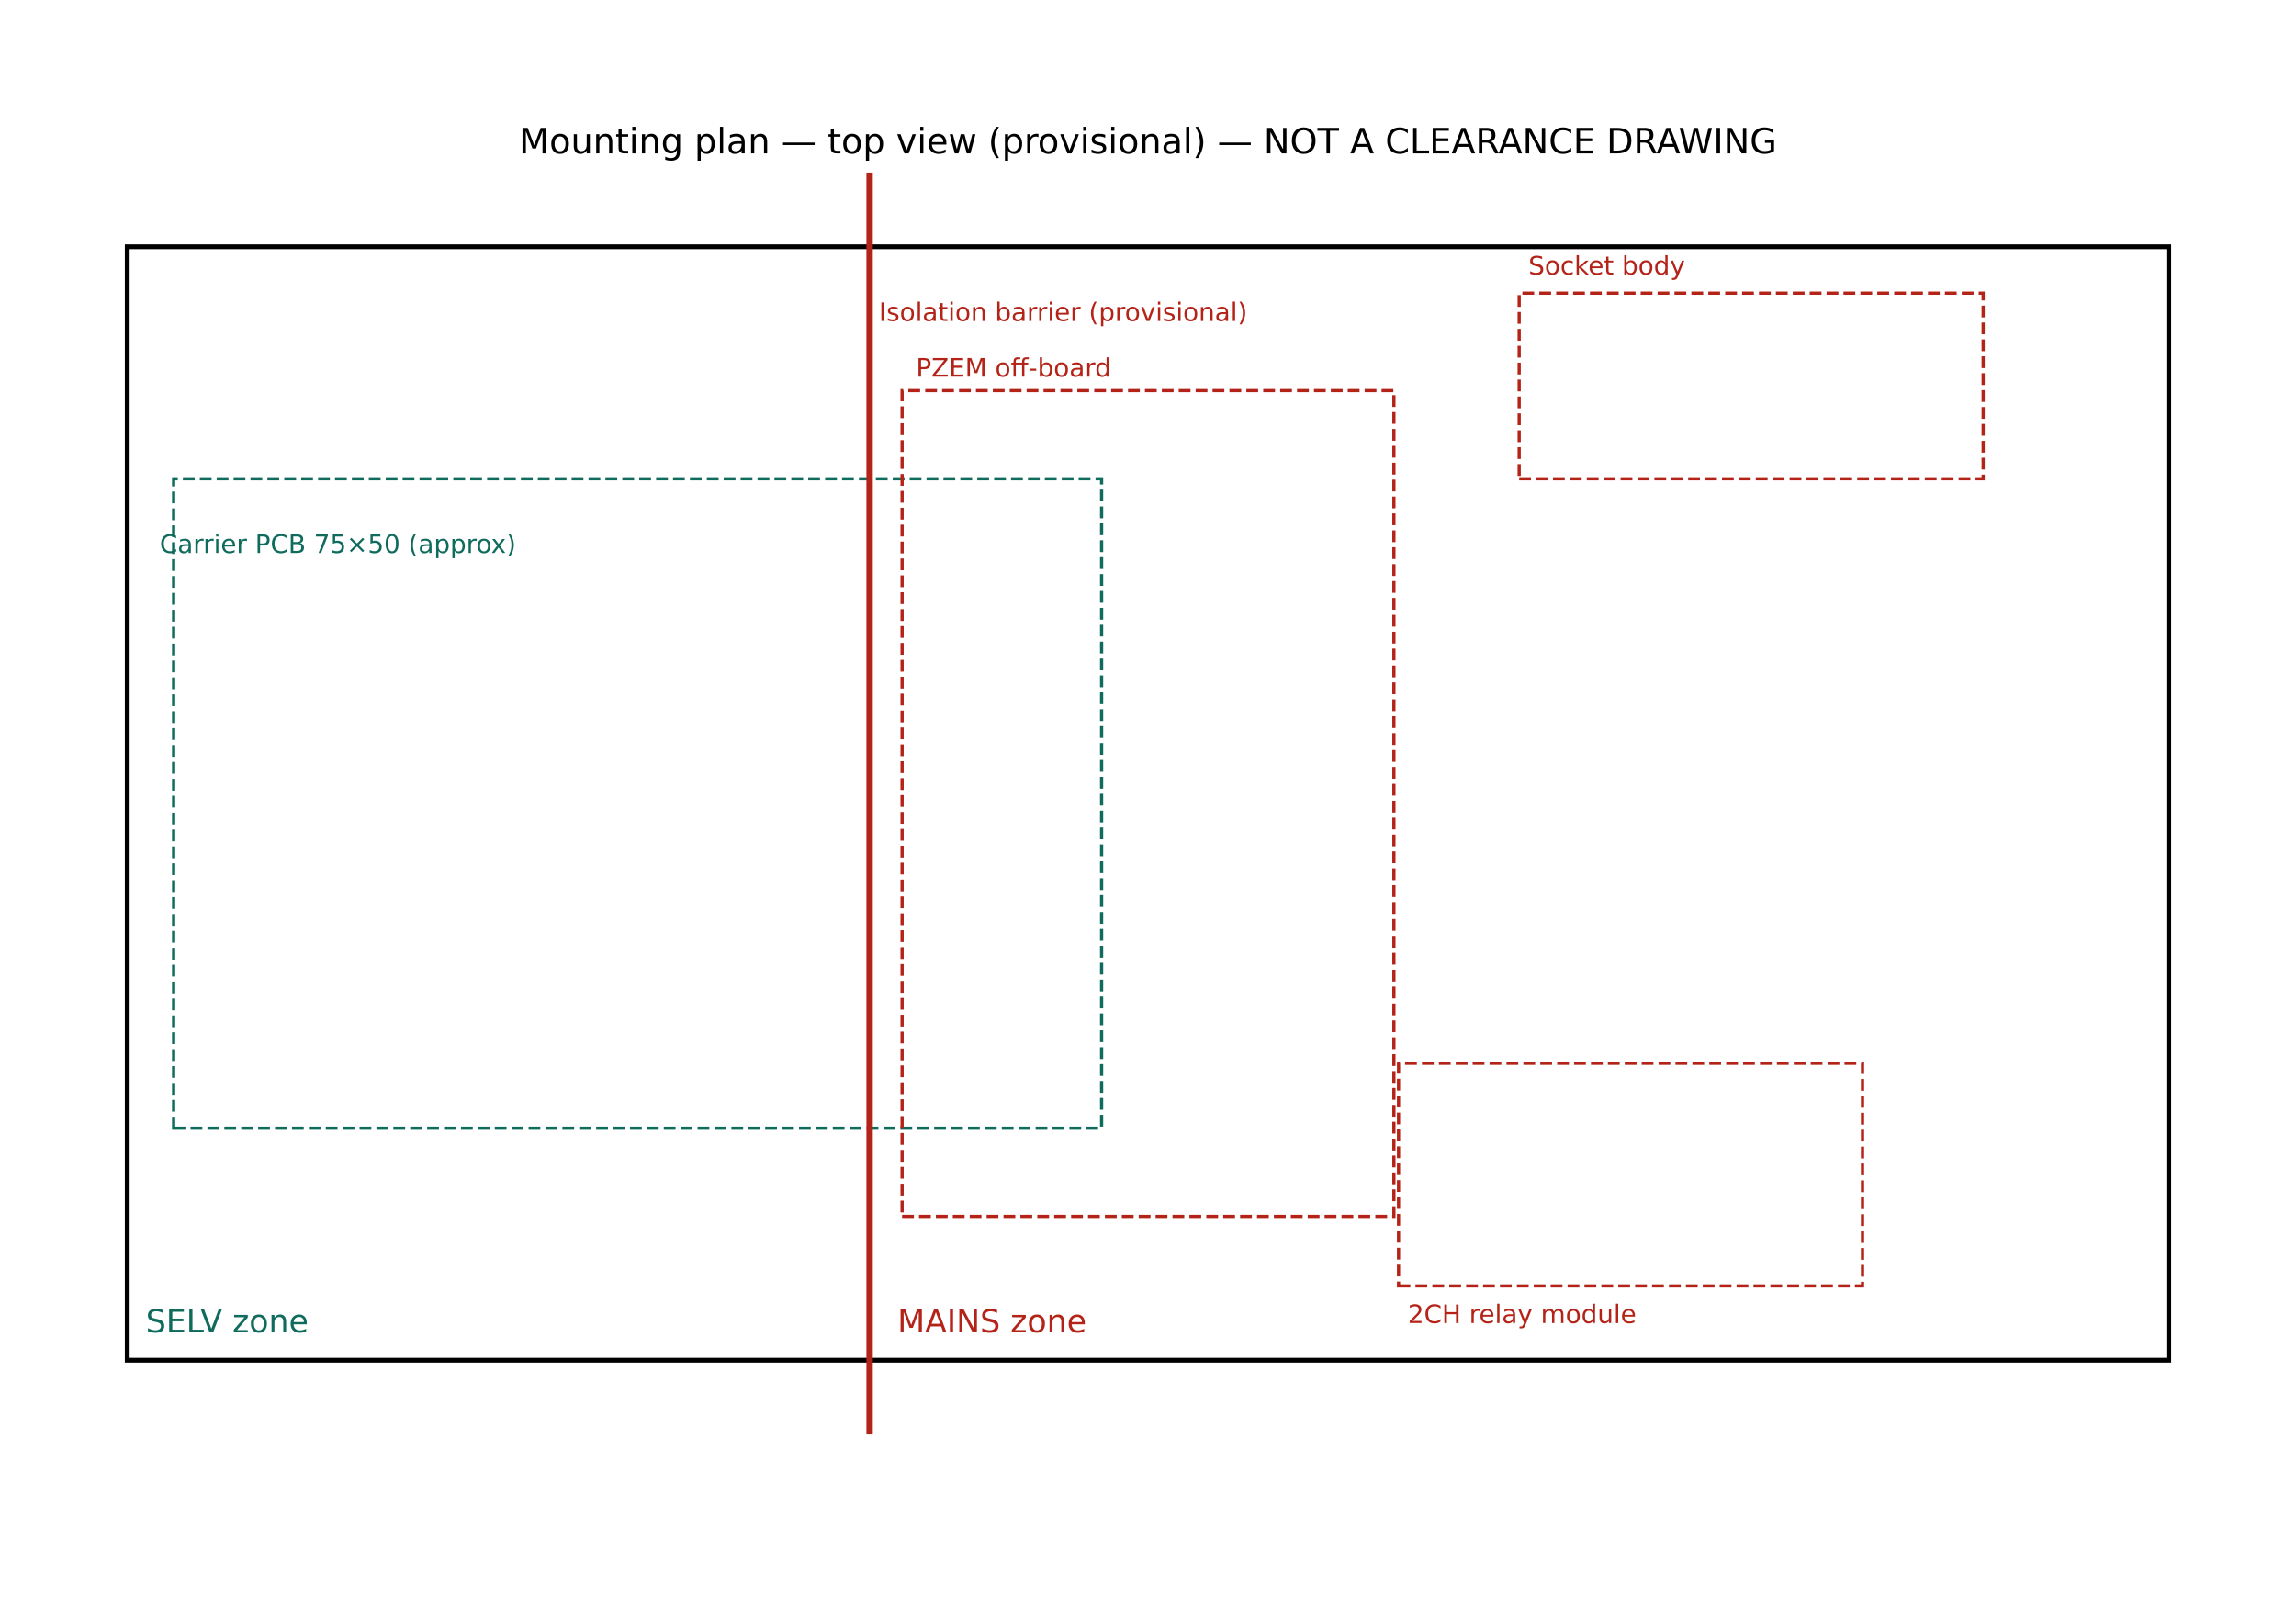
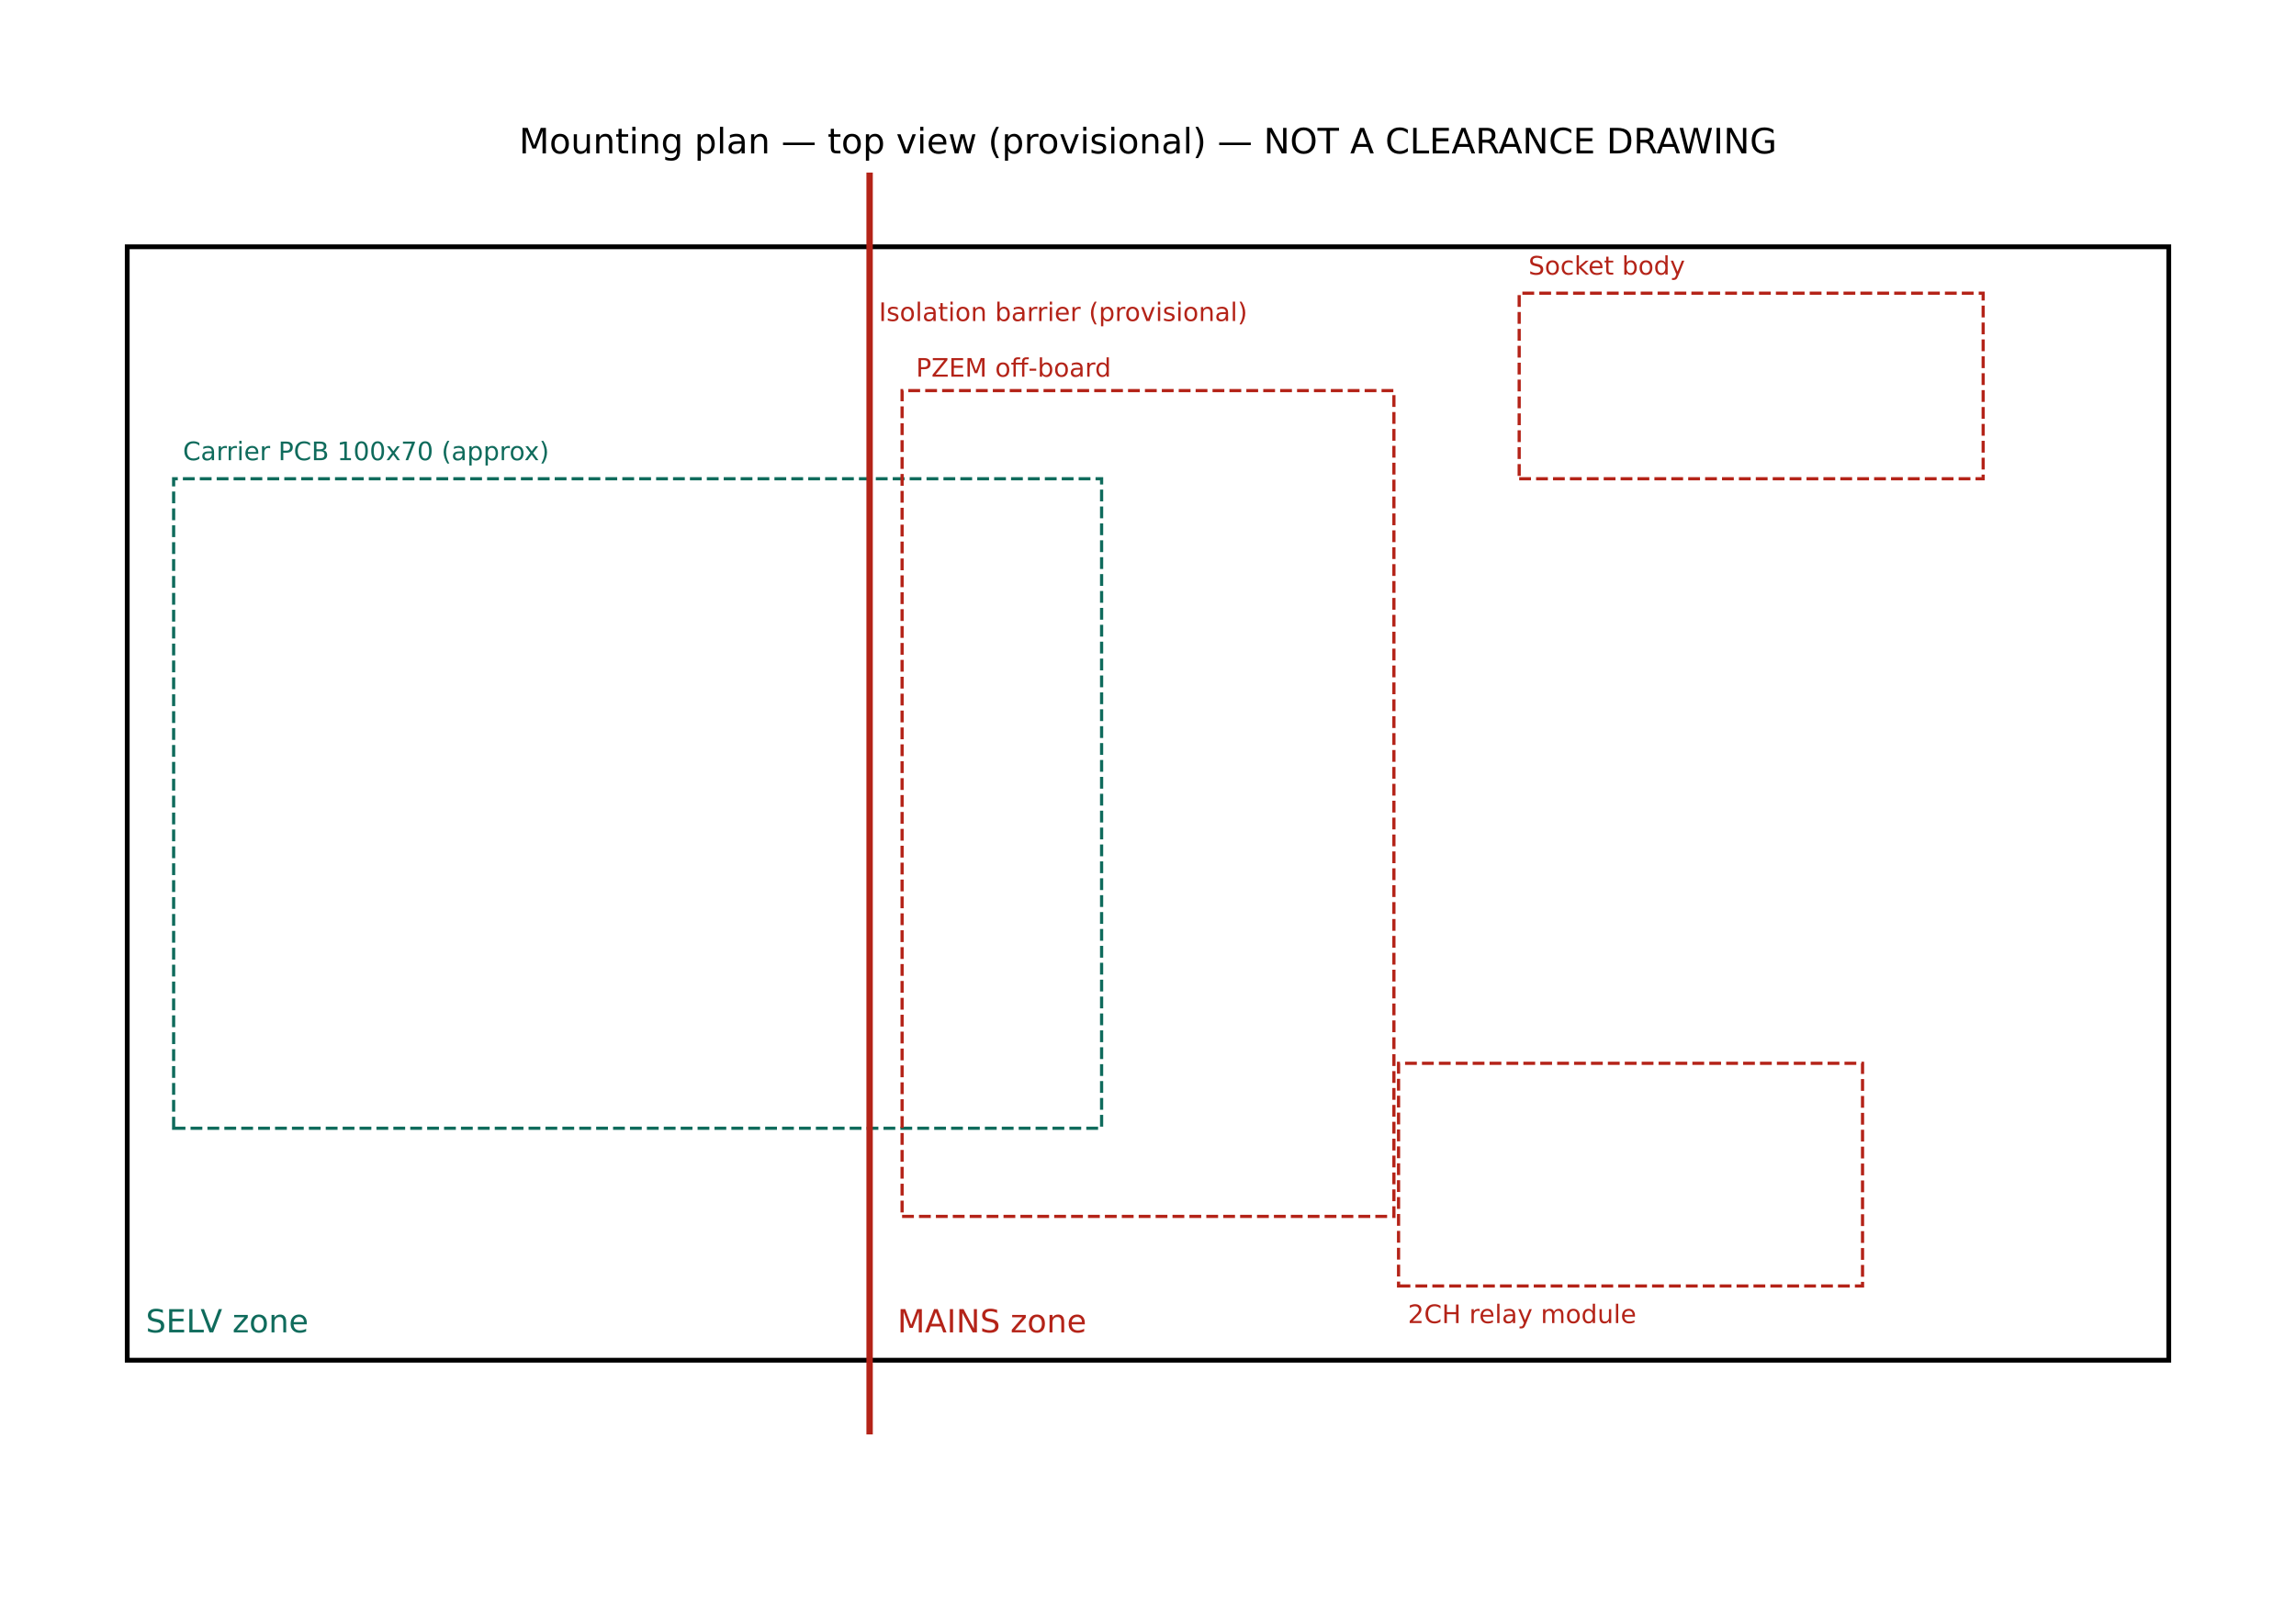
<svg xmlns="http://www.w3.org/2000/svg" xmlns:xlink="http://www.w3.org/1999/xlink" width="720pt" height="504pt" viewBox="0 0 720 504" version="1.1">
  <defs>
    <style type="text/css">*{stroke-linejoin: round; stroke-linecap: butt}</style>
  </defs>
  <g id="figure_1">
    <g id="patch_1">
      <path d="M 0 504  L 720 504  L 720 0  L 0 0  z " style="fill: #ffffff" />
    </g>
    <g id="axes_1">
      <g id="patch_2">
-         <path d="M 39.9 426.6  L 680.1 426.6  L 680.1 77.4  L 39.9 77.4  L 39.9 426.6  z " clip-path="url(#p5118c39126)" style="fill: none; stroke: #000000; stroke-width: 1.5; stroke-linejoin: miter" />
+         <path d="M 39.9 426.6  L 680.1 426.6  L 680.1 77.4  L 39.9 77.4  L 39.9 426.6  z " clip-path="url(#p730efaa1d4)" style="fill: none; stroke: #000000; stroke-width: 1.5; stroke-linejoin: miter" />
      </g>
      <g id="patch_3">
-         <path d="M 54.45 353.85  L 345.45 353.85  L 345.45 150.15  L 54.45 150.15  L 54.45 353.85  z " clip-path="url(#p5118c39126)" style="fill: none; stroke-dasharray: 3.7,1.6; stroke-dashoffset: 0; stroke: #0f6b5c; stroke-linejoin: miter" />
+         <path d="M 54.45 353.85  L 345.45 353.85  L 345.45 150.15  L 54.45 150.15  L 54.45 353.85  z " clip-path="url(#p730efaa1d4)" style="fill: none; stroke-dasharray: 3.7,1.6; stroke-dashoffset: 0; stroke: #0f6b5c; stroke-linejoin: miter" />
      </g>
      <g id="patch_4">
-         <path d="M 282.885 381.495  L 437.115 381.495  L 437.115 122.505  L 282.885 122.505  L 282.885 381.495  z " clip-path="url(#p5118c39126)" style="fill: none; stroke-dasharray: 3.7,1.6; stroke-dashoffset: 0; stroke: #b42318; stroke-linejoin: miter" />
+         <path d="M 282.885 381.495  L 437.115 381.495  L 437.115 122.505  L 282.885 122.505  L 282.885 381.495  z " clip-path="url(#p730efaa1d4)" style="fill: none; stroke-dasharray: 3.7,1.6; stroke-dashoffset: 0; stroke: #b42318; stroke-linejoin: miter" />
      </g>
      <g id="patch_5">
-         <path d="M 438.57 403.32  L 584.07 403.32  L 584.07 333.48  L 438.57 333.48  L 438.57 403.32  z " clip-path="url(#p5118c39126)" style="fill: none; stroke-dasharray: 3.7,1.6; stroke-dashoffset: 0; stroke: #b42318; stroke-linejoin: miter" />
+         <path d="M 438.57 403.32  L 584.07 403.32  L 584.07 333.48  L 438.57 333.48  L 438.57 403.32  z " clip-path="url(#p730efaa1d4)" style="fill: none; stroke-dasharray: 3.7,1.6; stroke-dashoffset: 0; stroke: #b42318; stroke-linejoin: miter" />
      </g>
      <g id="patch_6">
-         <path d="M 476.4 150.15  L 621.9 150.15  L 621.9 91.95  L 476.4 91.95  L 476.4 150.15  z " clip-path="url(#p5118c39126)" style="fill: none; stroke-dasharray: 3.7,1.6; stroke-dashoffset: 0; stroke: #b42318; stroke-linejoin: miter" />
+         <path d="M 476.4 150.15  L 621.9 150.15  L 621.9 91.95  L 476.4 91.95  L 476.4 150.15  z " clip-path="url(#p730efaa1d4)" style="fill: none; stroke-dasharray: 3.7,1.6; stroke-dashoffset: 0; stroke: #b42318; stroke-linejoin: miter" />
      </g>
      <g id="line2d_1">
-         <path d="M 272.7 449.88  L 272.7 54.12  " clip-path="url(#p5118c39126)" style="fill: none; stroke: #b42318; stroke-width: 2; stroke-linecap: square" />
+         <path d="M 272.7 449.88  L 272.7 54.12  " clip-path="url(#p730efaa1d4)" style="fill: none; stroke: #b42318; stroke-width: 2; stroke-linecap: square" />
      </g>
      <g id="text_1">
-         <g style="fill: #0f6b5c" transform="translate(50.085 173.43) scale(0.08 -0.08)">
+         <g style="fill: #0f6b5c" transform="translate(57.36 144.33) scale(0.08 -0.08)">
          <defs>
            <path id="DejaVuSans-26" d="M 4122 4306  L 4122 3641  Q 3803 3938 3442 4084  Q 3081 4231 2675 4231  Q 1875 4231 1450 3742  Q 1025 3253 1025 2328  Q 1025 1406 1450 917  Q 1875 428 2675 428  Q 3081 428 3442 575  Q 3803 722 4122 1019  L 4122 359  Q 3791 134 3420 21  Q 3050 -91 2638 -91  Q 1578 -91 968 557  Q 359 1206 359 2328  Q 359 3453 968 4101  Q 1578 4750 2638 4750  Q 3056 4750 3426 4639  Q 3797 4528 4122 4306  z " transform="scale(0.015625)" />
            <path id="DejaVuSans-44" d="M 2194 1759  Q 1497 1759 1228 1600  Q 959 1441 959 1056  Q 959 750 1161 570  Q 1363 391 1709 391  Q 2188 391 2477 730  Q 2766 1069 2766 1631  L 2766 1759  L 2194 1759  z M 3341 1997  L 3341 0  L 2766 0  L 2766 531  Q 2569 213 2275 61  Q 1981 -91 1556 -91  Q 1019 -91 701 211  Q 384 513 384 1019  Q 384 1609 779 1909  Q 1175 2209 1959 2209  L 2766 2209  L 2766 2266  Q 2766 2663 2505 2880  Q 2244 3097 1772 3097  Q 1472 3097 1187 3025  Q 903 2953 641 2809  L 641 3341  Q 956 3463 1253 3523  Q 1550 3584 1831 3584  Q 2591 3584 2966 3190  Q 3341 2797 3341 1997  z " transform="scale(0.015625)" />
            <path id="DejaVuSans-55" d="M 2631 2963  Q 2534 3019 2420 3045  Q 2306 3072 2169 3072  Q 1681 3072 1420 2755  Q 1159 2438 1159 1844  L 1159 0  L 581 0  L 581 3500  L 1159 3500  L 1159 2956  Q 1341 3275 1631 3429  Q 1922 3584 2338 3584  Q 2397 3584 2469 3576  Q 2541 3569 2628 3553  L 2631 2963  z " transform="scale(0.015625)" />
            <path id="DejaVuSans-4c" d="M 603 3500  L 1178 3500  L 1178 0  L 603 0  L 603 3500  z M 603 4863  L 1178 4863  L 1178 4134  L 603 4134  L 603 4863  z " transform="scale(0.015625)" />
            <path id="DejaVuSans-48" d="M 3597 1894  L 3597 1613  L 953 1613  Q 991 1019 1311 708  Q 1631 397 2203 397  Q 2534 397 2845 478  Q 3156 559 3463 722  L 3463 178  Q 3153 47 2828 -22  Q 2503 -91 2169 -91  Q 1331 -91 842 396  Q 353 884 353 1716  Q 353 2575 817 3079  Q 1281 3584 2069 3584  Q 2775 3584 3186 3129  Q 3597 2675 3597 1894  z M 3022 2063  Q 3016 2534 2758 2815  Q 2500 3097 2075 3097  Q 1594 3097 1305 2825  Q 1016 2553 972 2059  L 3022 2063  z " transform="scale(0.015625)" />
            <path id="DejaVuSans-3" transform="scale(0.015625)" />
            <path id="DejaVuSans-33" d="M 1259 4147  L 1259 2394  L 2053 2394  Q 2494 2394 2734 2622  Q 2975 2850 2975 3272  Q 2975 3691 2734 3919  Q 2494 4147 2053 4147  L 1259 4147  z M 628 4666  L 2053 4666  Q 2838 4666 3239 4311  Q 3641 3956 3641 3272  Q 3641 2581 3239 2228  Q 2838 1875 2053 1875  L 1259 1875  L 1259 0  L 628 0  L 628 4666  z " transform="scale(0.015625)" />
            <path id="DejaVuSans-25" d="M 1259 2228  L 1259 519  L 2272 519  Q 2781 519 3026 730  Q 3272 941 3272 1375  Q 3272 1813 3026 2020  Q 2781 2228 2272 2228  L 1259 2228  z M 1259 4147  L 1259 2741  L 2194 2741  Q 2656 2741 2882 2914  Q 3109 3088 3109 3444  Q 3109 3797 2882 3972  Q 2656 4147 2194 4147  L 1259 4147  z M 628 4666  L 2241 4666  Q 2963 4666 3353 4366  Q 3744 4066 3744 3513  Q 3744 3084 3544 2831  Q 3344 2578 2956 2516  Q 3422 2416 3680 2098  Q 3938 1781 3938 1306  Q 3938 681 3513 340  Q 3088 0 2303 0  L 628 0  L 628 4666  z " transform="scale(0.015625)" />
+             <path id="DejaVuSans-14" d="M 794 531  L 1825 531  L 1825 4091  L 703 3866  L 703 4441  L 1819 4666  L 2450 4666  L 2450 531  L 3481 531  L 3481 0  L 794 0  L 794 531  z " transform="scale(0.015625)" />
+             <path id="DejaVuSans-13" d="M 2034 4250  Q 1547 4250 1301 3770  Q 1056 3291 1056 2328  Q 1056 1369 1301 889  Q 1547 409 2034 409  Q 2525 409 2770 889  Q 3016 1369 3016 2328  Q 3016 3291 2770 3770  Q 2525 4250 2034 4250  z M 2034 4750  Q 2819 4750 3233 4129  Q 3647 3509 3647 2328  Q 3647 1150 3233 529  Q 2819 -91 2034 -91  Q 1250 -91 836 529  Q 422 1150 422 2328  Q 422 3509 836 4129  Q 1250 4750 2034 4750  z " transform="scale(0.015625)" />
+             <path id="DejaVuSans-5b" d="M 3513 3500  L 2247 1797  L 3578 0  L 2900 0  L 1881 1375  L 863 0  L 184 0  L 1544 1831  L 300 3500  L 978 3500  L 1906 2253  L 2834 3500  L 3513 3500  z " transform="scale(0.015625)" />
            <path id="DejaVuSans-1a" d="M 525 4666  L 3525 4666  L 3525 4397  L 1831 0  L 1172 0  L 2766 4134  L 525 4134  L 525 4666  z " transform="scale(0.015625)" />
-             <path id="DejaVuSans-18" d="M 691 4666  L 3169 4666  L 3169 4134  L 1269 4134  L 1269 2991  Q 1406 3038 1543 3061  Q 1681 3084 1819 3084  Q 2600 3084 3056 2656  Q 3513 2228 3513 1497  Q 3513 744 3044 326  Q 2575 -91 1722 -91  Q 1428 -91 1123 -41  Q 819 9 494 109  L 494 744  Q 775 591 1075 516  Q 1375 441 1709 441  Q 2250 441 2565 725  Q 2881 1009 2881 1497  Q 2881 1984 2565 2268  Q 2250 2553 1709 2553  Q 1456 2553 1204 2497  Q 953 2441 691 2322  L 691 4666  z " transform="scale(0.015625)" />
-             <path id="DejaVuSans-99" d="M 4488 3438  L 3059 2003  L 4488 575  L 4116 197  L 2681 1631  L 1247 197  L 878 575  L 2303 2003  L 878 3438  L 1247 3816  L 2681 2381  L 4116 3816  L 4488 3438  z " transform="scale(0.015625)" />
-             <path id="DejaVuSans-13" d="M 2034 4250  Q 1547 4250 1301 3770  Q 1056 3291 1056 2328  Q 1056 1369 1301 889  Q 1547 409 2034 409  Q 2525 409 2770 889  Q 3016 1369 3016 2328  Q 3016 3291 2770 3770  Q 2525 4250 2034 4250  z M 2034 4750  Q 2819 4750 3233 4129  Q 3647 3509 3647 2328  Q 3647 1150 3233 529  Q 2819 -91 2034 -91  Q 1250 -91 836 529  Q 422 1150 422 2328  Q 422 3509 836 4129  Q 1250 4750 2034 4750  z " transform="scale(0.015625)" />
            <path id="DejaVuSans-b" d="M 1984 4856  Q 1566 4138 1362 3434  Q 1159 2731 1159 2009  Q 1159 1288 1364 580  Q 1569 -128 1984 -844  L 1484 -844  Q 1016 -109 783 600  Q 550 1309 550 2009  Q 550 2706 781 3412  Q 1013 4119 1484 4856  L 1984 4856  z " transform="scale(0.015625)" />
            <path id="DejaVuSans-53" d="M 1159 525  L 1159 -1331  L 581 -1331  L 581 3500  L 1159 3500  L 1159 2969  Q 1341 3281 1617 3432  Q 1894 3584 2278 3584  Q 2916 3584 3314 3078  Q 3713 2572 3713 1747  Q 3713 922 3314 415  Q 2916 -91 2278 -91  Q 1894 -91 1617 61  Q 1341 213 1159 525  z M 3116 1747  Q 3116 2381 2855 2742  Q 2594 3103 2138 3103  Q 1681 3103 1420 2742  Q 1159 2381 1159 1747  Q 1159 1113 1420 752  Q 1681 391 2138 391  Q 2594 391 2855 752  Q 3116 1113 3116 1747  z " transform="scale(0.015625)" />
            <path id="DejaVuSans-52" d="M 1959 3097  Q 1497 3097 1228 2736  Q 959 2375 959 1747  Q 959 1119 1226 758  Q 1494 397 1959 397  Q 2419 397 2687 759  Q 2956 1122 2956 1747  Q 2956 2369 2687 2733  Q 2419 3097 1959 3097  z M 1959 3584  Q 2709 3584 3137 3096  Q 3566 2609 3566 1747  Q 3566 888 3137 398  Q 2709 -91 1959 -91  Q 1206 -91 779 398  Q 353 888 353 1747  Q 353 2609 779 3096  Q 1206 3584 1959 3584  z " transform="scale(0.015625)" />
-             <path id="DejaVuSans-5b" d="M 3513 3500  L 2247 1797  L 3578 0  L 2900 0  L 1881 1375  L 863 0  L 184 0  L 1544 1831  L 300 3500  L 978 3500  L 1906 2253  L 2834 3500  L 3513 3500  z " transform="scale(0.015625)" />
            <path id="DejaVuSans-c" d="M 513 4856  L 1013 4856  Q 1481 4119 1714 3412  Q 1947 2706 1947 2009  Q 1947 1309 1714 600  Q 1481 -109 1013 -844  L 513 -844  Q 928 -128 1133 580  Q 1338 1288 1338 2009  Q 1338 2731 1133 3434  Q 928 4138 513 4856  z " transform="scale(0.015625)" />
          </defs>
          <use xlink:href="#DejaVuSans-26" />
          <use xlink:href="#DejaVuSans-44" transform="translate(69.82812 0)" />
          <use xlink:href="#DejaVuSans-55" transform="translate(131.1094 0)" />
          <use xlink:href="#DejaVuSans-55" transform="translate(170.4688 0)" />
          <use xlink:href="#DejaVuSans-4c" transform="translate(211.5781 0)" />
          <use xlink:href="#DejaVuSans-48" transform="translate(239.3594 0)" />
          <use xlink:href="#DejaVuSans-55" transform="translate(300.8906 0)" />
          <use xlink:href="#DejaVuSans-3" transform="translate(342 0)" />
          <use xlink:href="#DejaVuSans-33" transform="translate(373.7812 0)" />
          <use xlink:href="#DejaVuSans-26" transform="translate(434.0781 0)" />
          <use xlink:href="#DejaVuSans-25" transform="translate(503.9062 0)" />
          <use xlink:href="#DejaVuSans-3" transform="translate(572.5156 0)" />
-           <use xlink:href="#DejaVuSans-1a" transform="translate(604.2969 0)" />
-           <use xlink:href="#DejaVuSans-18" transform="translate(667.9219 0)" />
-           <use xlink:href="#DejaVuSans-99" transform="translate(731.5469 0)" />
-           <use xlink:href="#DejaVuSans-18" transform="translate(815.3438 0)" />
-           <use xlink:href="#DejaVuSans-13" transform="translate(878.9688 0)" />
-           <use xlink:href="#DejaVuSans-3" transform="translate(942.5938 0)" />
-           <use xlink:href="#DejaVuSans-b" transform="translate(974.375 0)" />
-           <use xlink:href="#DejaVuSans-44" transform="translate(1013.391 0)" />
-           <use xlink:href="#DejaVuSans-53" transform="translate(1074.672 0)" />
-           <use xlink:href="#DejaVuSans-53" transform="translate(1138.156 0)" />
-           <use xlink:href="#DejaVuSans-55" transform="translate(1201.641 0)" />
-           <use xlink:href="#DejaVuSans-52" transform="translate(1240.547 0)" />
-           <use xlink:href="#DejaVuSans-5b" transform="translate(1298.656 0)" />
-           <use xlink:href="#DejaVuSans-c" transform="translate(1357.844 0)" />
+           <use xlink:href="#DejaVuSans-14" transform="translate(604.2969 0)" />
+           <use xlink:href="#DejaVuSans-13" transform="translate(667.9219 0)" />
+           <use xlink:href="#DejaVuSans-13" transform="translate(731.5469 0)" />
+           <use xlink:href="#DejaVuSans-5b" transform="translate(795.1719 0)" />
+           <use xlink:href="#DejaVuSans-1a" transform="translate(854.3594 0)" />
+           <use xlink:href="#DejaVuSans-13" transform="translate(917.9844 0)" />
+           <use xlink:href="#DejaVuSans-3" transform="translate(981.6094 0)" />
+           <use xlink:href="#DejaVuSans-b" transform="translate(1013.391 0)" />
+           <use xlink:href="#DejaVuSans-44" transform="translate(1052.406 0)" />
+           <use xlink:href="#DejaVuSans-53" transform="translate(1113.688 0)" />
+           <use xlink:href="#DejaVuSans-53" transform="translate(1177.172 0)" />
+           <use xlink:href="#DejaVuSans-55" transform="translate(1240.656 0)" />
+           <use xlink:href="#DejaVuSans-52" transform="translate(1279.562 0)" />
+           <use xlink:href="#DejaVuSans-5b" transform="translate(1337.672 0)" />
+           <use xlink:href="#DejaVuSans-c" transform="translate(1396.859 0)" />
        </g>
      </g>
      <g id="text_2">
        <g style="fill: #b42318" transform="translate(287.25 118.14) scale(0.08 -0.08)">
          <defs>
            <path id="DejaVuSans-3d" d="M 359 4666  L 4025 4666  L 4025 4184  L 1075 531  L 4097 531  L 4097 0  L 288 0  L 288 481  L 3238 4134  L 359 4134  L 359 4666  z " transform="scale(0.015625)" />
            <path id="DejaVuSans-28" d="M 628 4666  L 3578 4666  L 3578 4134  L 1259 4134  L 1259 2753  L 3481 2753  L 3481 2222  L 1259 2222  L 1259 531  L 3634 531  L 3634 0  L 628 0  L 628 4666  z " transform="scale(0.015625)" />
            <path id="DejaVuSans-30" d="M 628 4666  L 1569 4666  L 2759 1491  L 3956 4666  L 4897 4666  L 4897 0  L 4281 0  L 4281 4097  L 3078 897  L 2444 897  L 1241 4097  L 1241 0  L 628 0  L 628 4666  z " transform="scale(0.015625)" />
            <path id="DejaVuSans-13ae" d="M 4531 4863  L 4531 4384  L 3981 4384  Q 3672 4384 3551 4259  Q 3431 4134 3431 3809  L 3431 3500  L 4378 3500  L 4378 3053  L 3431 3053  L 3431 0  L 2853 0  L 2853 3053  L 1275 3053  L 1275 0  L 697 0  L 697 3053  L 147 3053  L 147 3500  L 697 3500  L 697 3744  Q 697 4328 969 4595  Q 1241 4863 1831 4863  L 2375 4863  L 2375 4384  L 1825 4384  Q 1516 4384 1394 4259  Q 1275 4134 1275 3809  L 1275 3500  L 2853 3500  L 2853 3744  Q 2853 4328 3125 4595  Q 3397 4863 3988 4863  L 4531 4863  z " transform="scale(0.015625)" />
            <path id="DejaVuSans-10" d="M 313 2009  L 1997 2009  L 1997 1497  L 313 1497  L 313 2009  z " transform="scale(0.015625)" />
            <path id="DejaVuSans-45" d="M 3116 1747  Q 3116 2381 2855 2742  Q 2594 3103 2138 3103  Q 1681 3103 1420 2742  Q 1159 2381 1159 1747  Q 1159 1113 1420 752  Q 1681 391 2138 391  Q 2594 391 2855 752  Q 3116 1113 3116 1747  z M 1159 2969  Q 1341 3281 1617 3432  Q 1894 3584 2278 3584  Q 2916 3584 3314 3078  Q 3713 2572 3713 1747  Q 3713 922 3314 415  Q 2916 -91 2278 -91  Q 1894 -91 1617 61  Q 1341 213 1159 525  L 1159 0  L 581 0  L 581 4863  L 1159 4863  L 1159 2969  z " transform="scale(0.015625)" />
            <path id="DejaVuSans-47" d="M 2906 2969  L 2906 4863  L 3481 4863  L 3481 0  L 2906 0  L 2906 525  Q 2725 213 2448 61  Q 2172 -91 1784 -91  Q 1150 -91 751 415  Q 353 922 353 1747  Q 353 2572 751 3078  Q 1150 3584 1784 3584  Q 2172 3584 2448 3432  Q 2725 3281 2906 2969  z M 947 1747  Q 947 1113 1208 752  Q 1469 391 1925 391  Q 2381 391 2643 752  Q 2906 1113 2906 1747  Q 2906 2381 2643 2742  Q 2381 3103 1925 3103  Q 1469 3103 1208 2742  Q 947 2381 947 1747  z " transform="scale(0.015625)" />
          </defs>
          <use xlink:href="#DejaVuSans-33" />
          <use xlink:href="#DejaVuSans-3d" transform="translate(60.29688 0)" />
          <use xlink:href="#DejaVuSans-28" transform="translate(128.7969 0)" />
          <use xlink:href="#DejaVuSans-30" transform="translate(191.9844 0)" />
          <use xlink:href="#DejaVuSans-3" transform="translate(278.2656 0)" />
          <use xlink:href="#DejaVuSans-52" transform="translate(310.0469 0)" />
          <use xlink:href="#DejaVuSans-13ae" transform="translate(371.2344 0)" />
          <use xlink:href="#DejaVuSans-10" transform="translate(440.125 0)" />
          <use xlink:href="#DejaVuSans-45" transform="translate(476.2031 0)" />
          <use xlink:href="#DejaVuSans-52" transform="translate(539.6875 0)" />
          <use xlink:href="#DejaVuSans-44" transform="translate(600.875 0)" />
          <use xlink:href="#DejaVuSans-55" transform="translate(662.1562 0)" />
          <use xlink:href="#DejaVuSans-47" transform="translate(701.5156 0)" />
        </g>
      </g>
      <g id="text_3">
        <g style="fill: #b42318" transform="translate(441.48 414.96) scale(0.08 -0.08)">
          <defs>
            <path id="DejaVuSans-15" d="M 1228 531  L 3431 531  L 3431 0  L 469 0  L 469 531  Q 828 903 1448 1529  Q 2069 2156 2228 2338  Q 2531 2678 2651 2914  Q 2772 3150 2772 3378  Q 2772 3750 2511 3984  Q 2250 4219 1831 4219  Q 1534 4219 1204 4116  Q 875 4013 500 3803  L 500 4441  Q 881 4594 1212 4672  Q 1544 4750 1819 4750  Q 2544 4750 2975 4387  Q 3406 4025 3406 3419  Q 3406 3131 3298 2873  Q 3191 2616 2906 2266  Q 2828 2175 2409 1742  Q 1991 1309 1228 531  z " transform="scale(0.015625)" />
            <path id="DejaVuSans-2b" d="M 628 4666  L 1259 4666  L 1259 2753  L 3553 2753  L 3553 4666  L 4184 4666  L 4184 0  L 3553 0  L 3553 2222  L 1259 2222  L 1259 0  L 628 0  L 628 4666  z " transform="scale(0.015625)" />
            <path id="DejaVuSans-4f" d="M 603 4863  L 1178 4863  L 1178 0  L 603 0  L 603 4863  z " transform="scale(0.015625)" />
            <path id="DejaVuSans-5c" d="M 2059 -325  Q 1816 -950 1584 -1140  Q 1353 -1331 966 -1331  L 506 -1331  L 506 -850  L 844 -850  Q 1081 -850 1212 -737  Q 1344 -625 1503 -206  L 1606 56  L 191 3500  L 800 3500  L 1894 763  L 2988 3500  L 3597 3500  L 2059 -325  z " transform="scale(0.015625)" />
            <path id="DejaVuSans-50" d="M 3328 2828  Q 3544 3216 3844 3400  Q 4144 3584 4550 3584  Q 5097 3584 5394 3201  Q 5691 2819 5691 2113  L 5691 0  L 5113 0  L 5113 2094  Q 5113 2597 4934 2840  Q 4756 3084 4391 3084  Q 3944 3084 3684 2787  Q 3425 2491 3425 1978  L 3425 0  L 2847 0  L 2847 2094  Q 2847 2600 2669 2842  Q 2491 3084 2119 3084  Q 1678 3084 1418 2786  Q 1159 2488 1159 1978  L 1159 0  L 581 0  L 581 3500  L 1159 3500  L 1159 2956  Q 1356 3278 1631 3431  Q 1906 3584 2284 3584  Q 2666 3584 2933 3390  Q 3200 3197 3328 2828  z " transform="scale(0.015625)" />
            <path id="DejaVuSans-58" d="M 544 1381  L 544 3500  L 1119 3500  L 1119 1403  Q 1119 906 1312 657  Q 1506 409 1894 409  Q 2359 409 2629 706  Q 2900 1003 2900 1516  L 2900 3500  L 3475 3500  L 3475 0  L 2900 0  L 2900 538  Q 2691 219 2414 64  Q 2138 -91 1772 -91  Q 1169 -91 856 284  Q 544 659 544 1381  z M 1991 3584  L 1991 3584  z " transform="scale(0.015625)" />
          </defs>
          <use xlink:href="#DejaVuSans-15" />
          <use xlink:href="#DejaVuSans-26" transform="translate(63.625 0)" />
          <use xlink:href="#DejaVuSans-2b" transform="translate(133.4531 0)" />
          <use xlink:href="#DejaVuSans-3" transform="translate(208.6562 0)" />
          <use xlink:href="#DejaVuSans-55" transform="translate(240.4375 0)" />
          <use xlink:href="#DejaVuSans-48" transform="translate(279.3438 0)" />
          <use xlink:href="#DejaVuSans-4f" transform="translate(340.875 0)" />
          <use xlink:href="#DejaVuSans-44" transform="translate(368.6562 0)" />
          <use xlink:href="#DejaVuSans-5c" transform="translate(429.9375 0)" />
          <use xlink:href="#DejaVuSans-3" transform="translate(489.125 0)" />
          <use xlink:href="#DejaVuSans-50" transform="translate(520.9062 0)" />
          <use xlink:href="#DejaVuSans-52" transform="translate(618.3125 0)" />
          <use xlink:href="#DejaVuSans-47" transform="translate(679.5 0)" />
          <use xlink:href="#DejaVuSans-58" transform="translate(742.9844 0)" />
          <use xlink:href="#DejaVuSans-4f" transform="translate(806.3594 0)" />
          <use xlink:href="#DejaVuSans-48" transform="translate(834.1406 0)" />
        </g>
      </g>
      <g id="text_4">
        <g style="fill: #b42318" transform="translate(479.31 86.13) scale(0.08 -0.08)">
          <defs>
            <path id="DejaVuSans-36" d="M 3425 4513  L 3425 3897  Q 3066 4069 2747 4153  Q 2428 4238 2131 4238  Q 1616 4238 1336 4038  Q 1056 3838 1056 3469  Q 1056 3159 1242 3001  Q 1428 2844 1947 2747  L 2328 2669  Q 3034 2534 3370 2195  Q 3706 1856 3706 1288  Q 3706 609 3251 259  Q 2797 -91 1919 -91  Q 1588 -91 1214 -16  Q 841 59 441 206  L 441 856  Q 825 641 1194 531  Q 1563 422 1919 422  Q 2459 422 2753 634  Q 3047 847 3047 1241  Q 3047 1584 2836 1778  Q 2625 1972 2144 2069  L 1759 2144  Q 1053 2284 737 2584  Q 422 2884 422 3419  Q 422 4038 858 4394  Q 1294 4750 2059 4750  Q 2388 4750 2728 4690  Q 3069 4631 3425 4513  z " transform="scale(0.015625)" />
            <path id="DejaVuSans-46" d="M 3122 3366  L 3122 2828  Q 2878 2963 2633 3030  Q 2388 3097 2138 3097  Q 1578 3097 1268 2742  Q 959 2388 959 1747  Q 959 1106 1268 751  Q 1578 397 2138 397  Q 2388 397 2633 464  Q 2878 531 3122 666  L 3122 134  Q 2881 22 2623 -34  Q 2366 -91 2075 -91  Q 1284 -91 818 406  Q 353 903 353 1747  Q 353 2603 823 3093  Q 1294 3584 2113 3584  Q 2378 3584 2631 3529  Q 2884 3475 3122 3366  z " transform="scale(0.015625)" />
            <path id="DejaVuSans-4e" d="M 581 4863  L 1159 4863  L 1159 1991  L 2875 3500  L 3609 3500  L 1753 1863  L 3688 0  L 2938 0  L 1159 1709  L 1159 0  L 581 0  L 581 4863  z " transform="scale(0.015625)" />
            <path id="DejaVuSans-57" d="M 1172 4494  L 1172 3500  L 2356 3500  L 2356 3053  L 1172 3053  L 1172 1153  Q 1172 725 1289 603  Q 1406 481 1766 481  L 2356 481  L 2356 0  L 1766 0  Q 1100 0 847 248  Q 594 497 594 1153  L 594 3053  L 172 3053  L 172 3500  L 594 3500  L 594 4494  L 1172 4494  z " transform="scale(0.015625)" />
          </defs>
          <use xlink:href="#DejaVuSans-36" />
          <use xlink:href="#DejaVuSans-52" transform="translate(63.48438 0)" />
          <use xlink:href="#DejaVuSans-46" transform="translate(124.6719 0)" />
          <use xlink:href="#DejaVuSans-4e" transform="translate(179.6562 0)" />
          <use xlink:href="#DejaVuSans-48" transform="translate(234 0)" />
          <use xlink:href="#DejaVuSans-57" transform="translate(295.5312 0)" />
          <use xlink:href="#DejaVuSans-3" transform="translate(334.7344 0)" />
          <use xlink:href="#DejaVuSans-45" transform="translate(366.5156 0)" />
          <use xlink:href="#DejaVuSans-52" transform="translate(430 0)" />
          <use xlink:href="#DejaVuSans-47" transform="translate(491.1875 0)" />
          <use xlink:href="#DejaVuSans-5c" transform="translate(554.6719 0)" />
        </g>
      </g>
      <g id="text_5">
        <g style="fill: #b42318" transform="translate(275.61 100.68) scale(0.08 -0.08)">
          <defs>
            <path id="DejaVuSans-2c" d="M 628 4666  L 1259 4666  L 1259 0  L 628 0  L 628 4666  z " transform="scale(0.015625)" />
            <path id="DejaVuSans-56" d="M 2834 3397  L 2834 2853  Q 2591 2978 2328 3040  Q 2066 3103 1784 3103  Q 1356 3103 1142 2972  Q 928 2841 928 2578  Q 928 2378 1081 2264  Q 1234 2150 1697 2047  L 1894 2003  Q 2506 1872 2764 1633  Q 3022 1394 3022 966  Q 3022 478 2636 193  Q 2250 -91 1575 -91  Q 1294 -91 989 -36  Q 684 19 347 128  L 347 722  Q 666 556 975 473  Q 1284 391 1588 391  Q 1994 391 2212 530  Q 2431 669 2431 922  Q 2431 1156 2273 1281  Q 2116 1406 1581 1522  L 1381 1569  Q 847 1681 609 1914  Q 372 2147 372 2553  Q 372 3047 722 3315  Q 1072 3584 1716 3584  Q 2034 3584 2315 3537  Q 2597 3491 2834 3397  z " transform="scale(0.015625)" />
            <path id="DejaVuSans-51" d="M 3513 2113  L 3513 0  L 2938 0  L 2938 2094  Q 2938 2591 2744 2837  Q 2550 3084 2163 3084  Q 1697 3084 1428 2787  Q 1159 2491 1159 1978  L 1159 0  L 581 0  L 581 3500  L 1159 3500  L 1159 2956  Q 1366 3272 1645 3428  Q 1925 3584 2291 3584  Q 2894 3584 3203 3211  Q 3513 2838 3513 2113  z " transform="scale(0.015625)" />
            <path id="DejaVuSans-59" d="M 191 3500  L 800 3500  L 1894 563  L 2988 3500  L 3597 3500  L 2284 0  L 1503 0  L 191 3500  z " transform="scale(0.015625)" />
          </defs>
          <use xlink:href="#DejaVuSans-2c" />
          <use xlink:href="#DejaVuSans-56" transform="translate(29.5 0)" />
          <use xlink:href="#DejaVuSans-52" transform="translate(81.59375 0)" />
          <use xlink:href="#DejaVuSans-4f" transform="translate(142.7812 0)" />
          <use xlink:href="#DejaVuSans-44" transform="translate(170.5625 0)" />
          <use xlink:href="#DejaVuSans-57" transform="translate(231.8438 0)" />
          <use xlink:href="#DejaVuSans-4c" transform="translate(271.0469 0)" />
          <use xlink:href="#DejaVuSans-52" transform="translate(298.8281 0)" />
          <use xlink:href="#DejaVuSans-51" transform="translate(360.0156 0)" />
          <use xlink:href="#DejaVuSans-3" transform="translate(423.3906 0)" />
          <use xlink:href="#DejaVuSans-45" transform="translate(455.1719 0)" />
          <use xlink:href="#DejaVuSans-44" transform="translate(518.6562 0)" />
          <use xlink:href="#DejaVuSans-55" transform="translate(579.9375 0)" />
          <use xlink:href="#DejaVuSans-55" transform="translate(619.2969 0)" />
          <use xlink:href="#DejaVuSans-4c" transform="translate(660.4062 0)" />
          <use xlink:href="#DejaVuSans-48" transform="translate(688.1875 0)" />
          <use xlink:href="#DejaVuSans-55" transform="translate(749.7188 0)" />
          <use xlink:href="#DejaVuSans-3" transform="translate(790.8281 0)" />
          <use xlink:href="#DejaVuSans-b" transform="translate(822.6094 0)" />
          <use xlink:href="#DejaVuSans-53" transform="translate(861.625 0)" />
          <use xlink:href="#DejaVuSans-55" transform="translate(925.1094 0)" />
          <use xlink:href="#DejaVuSans-52" transform="translate(964.0156 0)" />
          <use xlink:href="#DejaVuSans-59" transform="translate(1025.203 0)" />
          <use xlink:href="#DejaVuSans-4c" transform="translate(1084.391 0)" />
          <use xlink:href="#DejaVuSans-56" transform="translate(1112.172 0)" />
          <use xlink:href="#DejaVuSans-4c" transform="translate(1164.266 0)" />
          <use xlink:href="#DejaVuSans-52" transform="translate(1192.047 0)" />
          <use xlink:href="#DejaVuSans-51" transform="translate(1253.234 0)" />
          <use xlink:href="#DejaVuSans-44" transform="translate(1316.609 0)" />
          <use xlink:href="#DejaVuSans-4f" transform="translate(1377.891 0)" />
          <use xlink:href="#DejaVuSans-c" transform="translate(1405.672 0)" />
        </g>
      </g>
      <g id="text_6">
        <g style="fill: #0f6b5c" transform="translate(45.72 417.87) scale(0.1 -0.1)">
          <defs>
            <path id="DejaVuSans-2f" d="M 628 4666  L 1259 4666  L 1259 531  L 3531 531  L 3531 0  L 628 0  L 628 4666  z " transform="scale(0.015625)" />
            <path id="DejaVuSans-39" d="M 1831 0  L 50 4666  L 709 4666  L 2188 738  L 3669 4666  L 4325 4666  L 2547 0  L 1831 0  z " transform="scale(0.015625)" />
            <path id="DejaVuSans-5d" d="M 353 3500  L 3084 3500  L 3084 2975  L 922 459  L 3084 459  L 3084 0  L 275 0  L 275 525  L 2438 3041  L 353 3041  L 353 3500  z " transform="scale(0.015625)" />
          </defs>
          <use xlink:href="#DejaVuSans-36" />
          <use xlink:href="#DejaVuSans-28" transform="translate(63.48438 0)" />
          <use xlink:href="#DejaVuSans-2f" transform="translate(126.6719 0)" />
          <use xlink:href="#DejaVuSans-39" transform="translate(171.4062 0)" />
          <use xlink:href="#DejaVuSans-3" transform="translate(239.8125 0)" />
          <use xlink:href="#DejaVuSans-5d" transform="translate(271.5938 0)" />
          <use xlink:href="#DejaVuSans-52" transform="translate(324.0781 0)" />
          <use xlink:href="#DejaVuSans-51" transform="translate(385.2656 0)" />
          <use xlink:href="#DejaVuSans-48" transform="translate(448.6406 0)" />
        </g>
      </g>
      <g id="text_7">
        <g style="fill: #b42318" transform="translate(281.43 417.87) scale(0.1 -0.1)">
          <defs>
            <path id="DejaVuSans-24" d="M 2188 4044  L 1331 1722  L 3047 1722  L 2188 4044  z M 1831 4666  L 2547 4666  L 4325 0  L 3669 0  L 3244 1197  L 1141 1197  L 716 0  L 50 0  L 1831 4666  z " transform="scale(0.015625)" />
            <path id="DejaVuSans-31" d="M 628 4666  L 1478 4666  L 3547 763  L 3547 4666  L 4159 4666  L 4159 0  L 3309 0  L 1241 3903  L 1241 0  L 628 0  L 628 4666  z " transform="scale(0.015625)" />
          </defs>
          <use xlink:href="#DejaVuSans-30" />
          <use xlink:href="#DejaVuSans-24" transform="translate(86.28125 0)" />
          <use xlink:href="#DejaVuSans-2c" transform="translate(154.6875 0)" />
          <use xlink:href="#DejaVuSans-31" transform="translate(184.1875 0)" />
          <use xlink:href="#DejaVuSans-36" transform="translate(259 0)" />
          <use xlink:href="#DejaVuSans-3" transform="translate(322.4844 0)" />
          <use xlink:href="#DejaVuSans-5d" transform="translate(354.2656 0)" />
          <use xlink:href="#DejaVuSans-52" transform="translate(406.75 0)" />
          <use xlink:href="#DejaVuSans-51" transform="translate(467.9375 0)" />
          <use xlink:href="#DejaVuSans-48" transform="translate(531.3125 0)" />
        </g>
      </g>
      <g id="text_8">
        <g transform="translate(162.7752 48.12) scale(0.11 -0.11)">
          <defs>
            <path id="DejaVuSans-4a" d="M 2906 1791  Q 2906 2416 2648 2759  Q 2391 3103 1925 3103  Q 1463 3103 1205 2759  Q 947 2416 947 1791  Q 947 1169 1205 825  Q 1463 481 1925 481  Q 2391 481 2648 825  Q 2906 1169 2906 1791  z M 3481 434  Q 3481 -459 3084 -895  Q 2688 -1331 1869 -1331  Q 1566 -1331 1297 -1286  Q 1028 -1241 775 -1147  L 775 -588  Q 1028 -725 1275 -790  Q 1522 -856 1778 -856  Q 2344 -856 2625 -561  Q 2906 -266 2906 331  L 2906 616  Q 2728 306 2450 153  Q 2172 0 1784 0  Q 1141 0 747 490  Q 353 981 353 1791  Q 353 2603 747 3093  Q 1141 3584 1784 3584  Q 2172 3584 2450 3431  Q 2728 3278 2906 2969  L 2906 3500  L 3481 3500  L 3481 434  z " transform="scale(0.015625)" />
            <path id="DejaVuSans-af6" d="M 313 1978  L 6088 1978  L 6088 1528  L 313 1528  L 313 1978  z " transform="scale(0.015625)" />
            <path id="DejaVuSans-5a" d="M 269 3500  L 844 3500  L 1563 769  L 2278 3500  L 2956 3500  L 3675 769  L 4391 3500  L 4966 3500  L 4050 0  L 3372 0  L 2619 2869  L 1863 0  L 1184 0  L 269 3500  z " transform="scale(0.015625)" />
            <path id="DejaVuSans-32" d="M 2522 4238  Q 1834 4238 1429 3725  Q 1025 3213 1025 2328  Q 1025 1447 1429 934  Q 1834 422 2522 422  Q 3209 422 3611 934  Q 4013 1447 4013 2328  Q 4013 3213 3611 3725  Q 3209 4238 2522 4238  z M 2522 4750  Q 3503 4750 4090 4092  Q 4678 3434 4678 2328  Q 4678 1225 4090 567  Q 3503 -91 2522 -91  Q 1538 -91 948 565  Q 359 1222 359 2328  Q 359 3434 948 4092  Q 1538 4750 2522 4750  z " transform="scale(0.015625)" />
            <path id="DejaVuSans-37" d="M -19 4666  L 3928 4666  L 3928 4134  L 2272 4134  L 2272 0  L 1638 0  L 1638 4134  L -19 4134  L -19 4666  z " transform="scale(0.015625)" />
            <path id="DejaVuSans-35" d="M 2841 2188  Q 3044 2119 3236 1894  Q 3428 1669 3622 1275  L 4263 0  L 3584 0  L 2988 1197  Q 2756 1666 2539 1819  Q 2322 1972 1947 1972  L 1259 1972  L 1259 0  L 628 0  L 628 4666  L 2053 4666  Q 2853 4666 3247 4331  Q 3641 3997 3641 3322  Q 3641 2881 3436 2590  Q 3231 2300 2841 2188  z M 1259 4147  L 1259 2491  L 2053 2491  Q 2509 2491 2742 2702  Q 2975 2913 2975 3322  Q 2975 3731 2742 3939  Q 2509 4147 2053 4147  L 1259 4147  z " transform="scale(0.015625)" />
            <path id="DejaVuSans-27" d="M 1259 4147  L 1259 519  L 2022 519  Q 2988 519 3436 956  Q 3884 1394 3884 2338  Q 3884 3275 3436 3711  Q 2988 4147 2022 4147  L 1259 4147  z M 628 4666  L 1925 4666  Q 3281 4666 3915 4102  Q 4550 3538 4550 2338  Q 4550 1131 3912 565  Q 3275 0 1925 0  L 628 0  L 628 4666  z " transform="scale(0.015625)" />
            <path id="DejaVuSans-3a" d="M 213 4666  L 850 4666  L 1831 722  L 2809 4666  L 3519 4666  L 4500 722  L 5478 4666  L 6119 4666  L 4947 0  L 4153 0  L 3169 4050  L 2175 0  L 1381 0  L 213 4666  z " transform="scale(0.015625)" />
            <path id="DejaVuSans-2a" d="M 3809 666  L 3809 1919  L 2778 1919  L 2778 2438  L 4434 2438  L 4434 434  Q 4069 175 3628 42  Q 3188 -91 2688 -91  Q 1594 -91 976 548  Q 359 1188 359 2328  Q 359 3472 976 4111  Q 1594 4750 2688 4750  Q 3144 4750 3555 4637  Q 3966 4525 4313 4306  L 4313 3634  Q 3963 3931 3569 4081  Q 3175 4231 2741 4231  Q 1884 4231 1454 3753  Q 1025 3275 1025 2328  Q 1025 1384 1454 906  Q 1884 428 2741 428  Q 3075 428 3337 486  Q 3600 544 3809 666  z " transform="scale(0.015625)" />
          </defs>
          <use xlink:href="#DejaVuSans-30" />
          <use xlink:href="#DejaVuSans-52" transform="translate(86.28125 0)" />
          <use xlink:href="#DejaVuSans-58" transform="translate(147.4688 0)" />
          <use xlink:href="#DejaVuSans-51" transform="translate(210.8438 0)" />
          <use xlink:href="#DejaVuSans-57" transform="translate(274.2188 0)" />
          <use xlink:href="#DejaVuSans-4c" transform="translate(313.4219 0)" />
          <use xlink:href="#DejaVuSans-51" transform="translate(341.2031 0)" />
          <use xlink:href="#DejaVuSans-4a" transform="translate(404.5781 0)" />
          <use xlink:href="#DejaVuSans-3" transform="translate(468.0625 0)" />
          <use xlink:href="#DejaVuSans-53" transform="translate(499.8438 0)" />
          <use xlink:href="#DejaVuSans-4f" transform="translate(563.3281 0)" />
          <use xlink:href="#DejaVuSans-44" transform="translate(591.1094 0)" />
          <use xlink:href="#DejaVuSans-51" transform="translate(652.3906 0)" />
          <use xlink:href="#DejaVuSans-3" transform="translate(715.7656 0)" />
          <use xlink:href="#DejaVuSans-af6" transform="translate(747.5469 0)" />
          <use xlink:href="#DejaVuSans-3" transform="translate(847.5469 0)" />
          <use xlink:href="#DejaVuSans-57" transform="translate(879.3281 0)" />
          <use xlink:href="#DejaVuSans-52" transform="translate(918.5312 0)" />
          <use xlink:href="#DejaVuSans-53" transform="translate(979.7188 0)" />
          <use xlink:href="#DejaVuSans-3" transform="translate(1043.203 0)" />
          <use xlink:href="#DejaVuSans-59" transform="translate(1074.984 0)" />
          <use xlink:href="#DejaVuSans-4c" transform="translate(1134.172 0)" />
          <use xlink:href="#DejaVuSans-48" transform="translate(1161.953 0)" />
          <use xlink:href="#DejaVuSans-5a" transform="translate(1223.484 0)" />
          <use xlink:href="#DejaVuSans-3" transform="translate(1305.266 0)" />
          <use xlink:href="#DejaVuSans-b" transform="translate(1337.047 0)" />
          <use xlink:href="#DejaVuSans-53" transform="translate(1376.062 0)" />
          <use xlink:href="#DejaVuSans-55" transform="translate(1439.547 0)" />
          <use xlink:href="#DejaVuSans-52" transform="translate(1478.453 0)" />
          <use xlink:href="#DejaVuSans-59" transform="translate(1539.641 0)" />
          <use xlink:href="#DejaVuSans-4c" transform="translate(1598.828 0)" />
          <use xlink:href="#DejaVuSans-56" transform="translate(1626.609 0)" />
          <use xlink:href="#DejaVuSans-4c" transform="translate(1678.703 0)" />
          <use xlink:href="#DejaVuSans-52" transform="translate(1706.484 0)" />
          <use xlink:href="#DejaVuSans-51" transform="translate(1767.672 0)" />
          <use xlink:href="#DejaVuSans-44" transform="translate(1831.047 0)" />
          <use xlink:href="#DejaVuSans-4f" transform="translate(1892.328 0)" />
          <use xlink:href="#DejaVuSans-c" transform="translate(1920.109 0)" />
          <use xlink:href="#DejaVuSans-3" transform="translate(1959.125 0)" />
          <use xlink:href="#DejaVuSans-af6" transform="translate(1990.906 0)" />
          <use xlink:href="#DejaVuSans-3" transform="translate(2090.906 0)" />
          <use xlink:href="#DejaVuSans-31" transform="translate(2122.688 0)" />
          <use xlink:href="#DejaVuSans-32" transform="translate(2197.5 0)" />
          <use xlink:href="#DejaVuSans-37" transform="translate(2276.219 0)" />
          <use xlink:href="#DejaVuSans-3" transform="translate(2337.297 0)" />
          <use xlink:href="#DejaVuSans-24" transform="translate(2369.078 0)" />
          <use xlink:href="#DejaVuSans-3" transform="translate(2437.484 0)" />
          <use xlink:href="#DejaVuSans-26" transform="translate(2469.266 0)" />
          <use xlink:href="#DejaVuSans-2f" transform="translate(2539.094 0)" />
          <use xlink:href="#DejaVuSans-28" transform="translate(2594.812 0)" />
          <use xlink:href="#DejaVuSans-24" transform="translate(2658 0)" />
          <use xlink:href="#DejaVuSans-35" transform="translate(2726.406 0)" />
          <use xlink:href="#DejaVuSans-24" transform="translate(2791.844 0)" />
          <use xlink:href="#DejaVuSans-31" transform="translate(2860.25 0)" />
          <use xlink:href="#DejaVuSans-26" transform="translate(2935.062 0)" />
          <use xlink:href="#DejaVuSans-28" transform="translate(3004.891 0)" />
          <use xlink:href="#DejaVuSans-3" transform="translate(3068.078 0)" />
          <use xlink:href="#DejaVuSans-27" transform="translate(3099.859 0)" />
          <use xlink:href="#DejaVuSans-35" transform="translate(3176.859 0)" />
          <use xlink:href="#DejaVuSans-24" transform="translate(3242.297 0)" />
          <use xlink:href="#DejaVuSans-3a" transform="translate(3305.234 0)" />
          <use xlink:href="#DejaVuSans-2c" transform="translate(3404.109 0)" />
          <use xlink:href="#DejaVuSans-31" transform="translate(3433.609 0)" />
          <use xlink:href="#DejaVuSans-2a" transform="translate(3508.422 0)" />
        </g>
      </g>
    </g>
  </g>
  <defs>
-     <clipPath id="p5118c39126">
+     <clipPath id="p730efaa1d4">
      <rect x="10.8" y="54.12" width="698.4" height="395.76" />
    </clipPath>
  </defs>
</svg>
